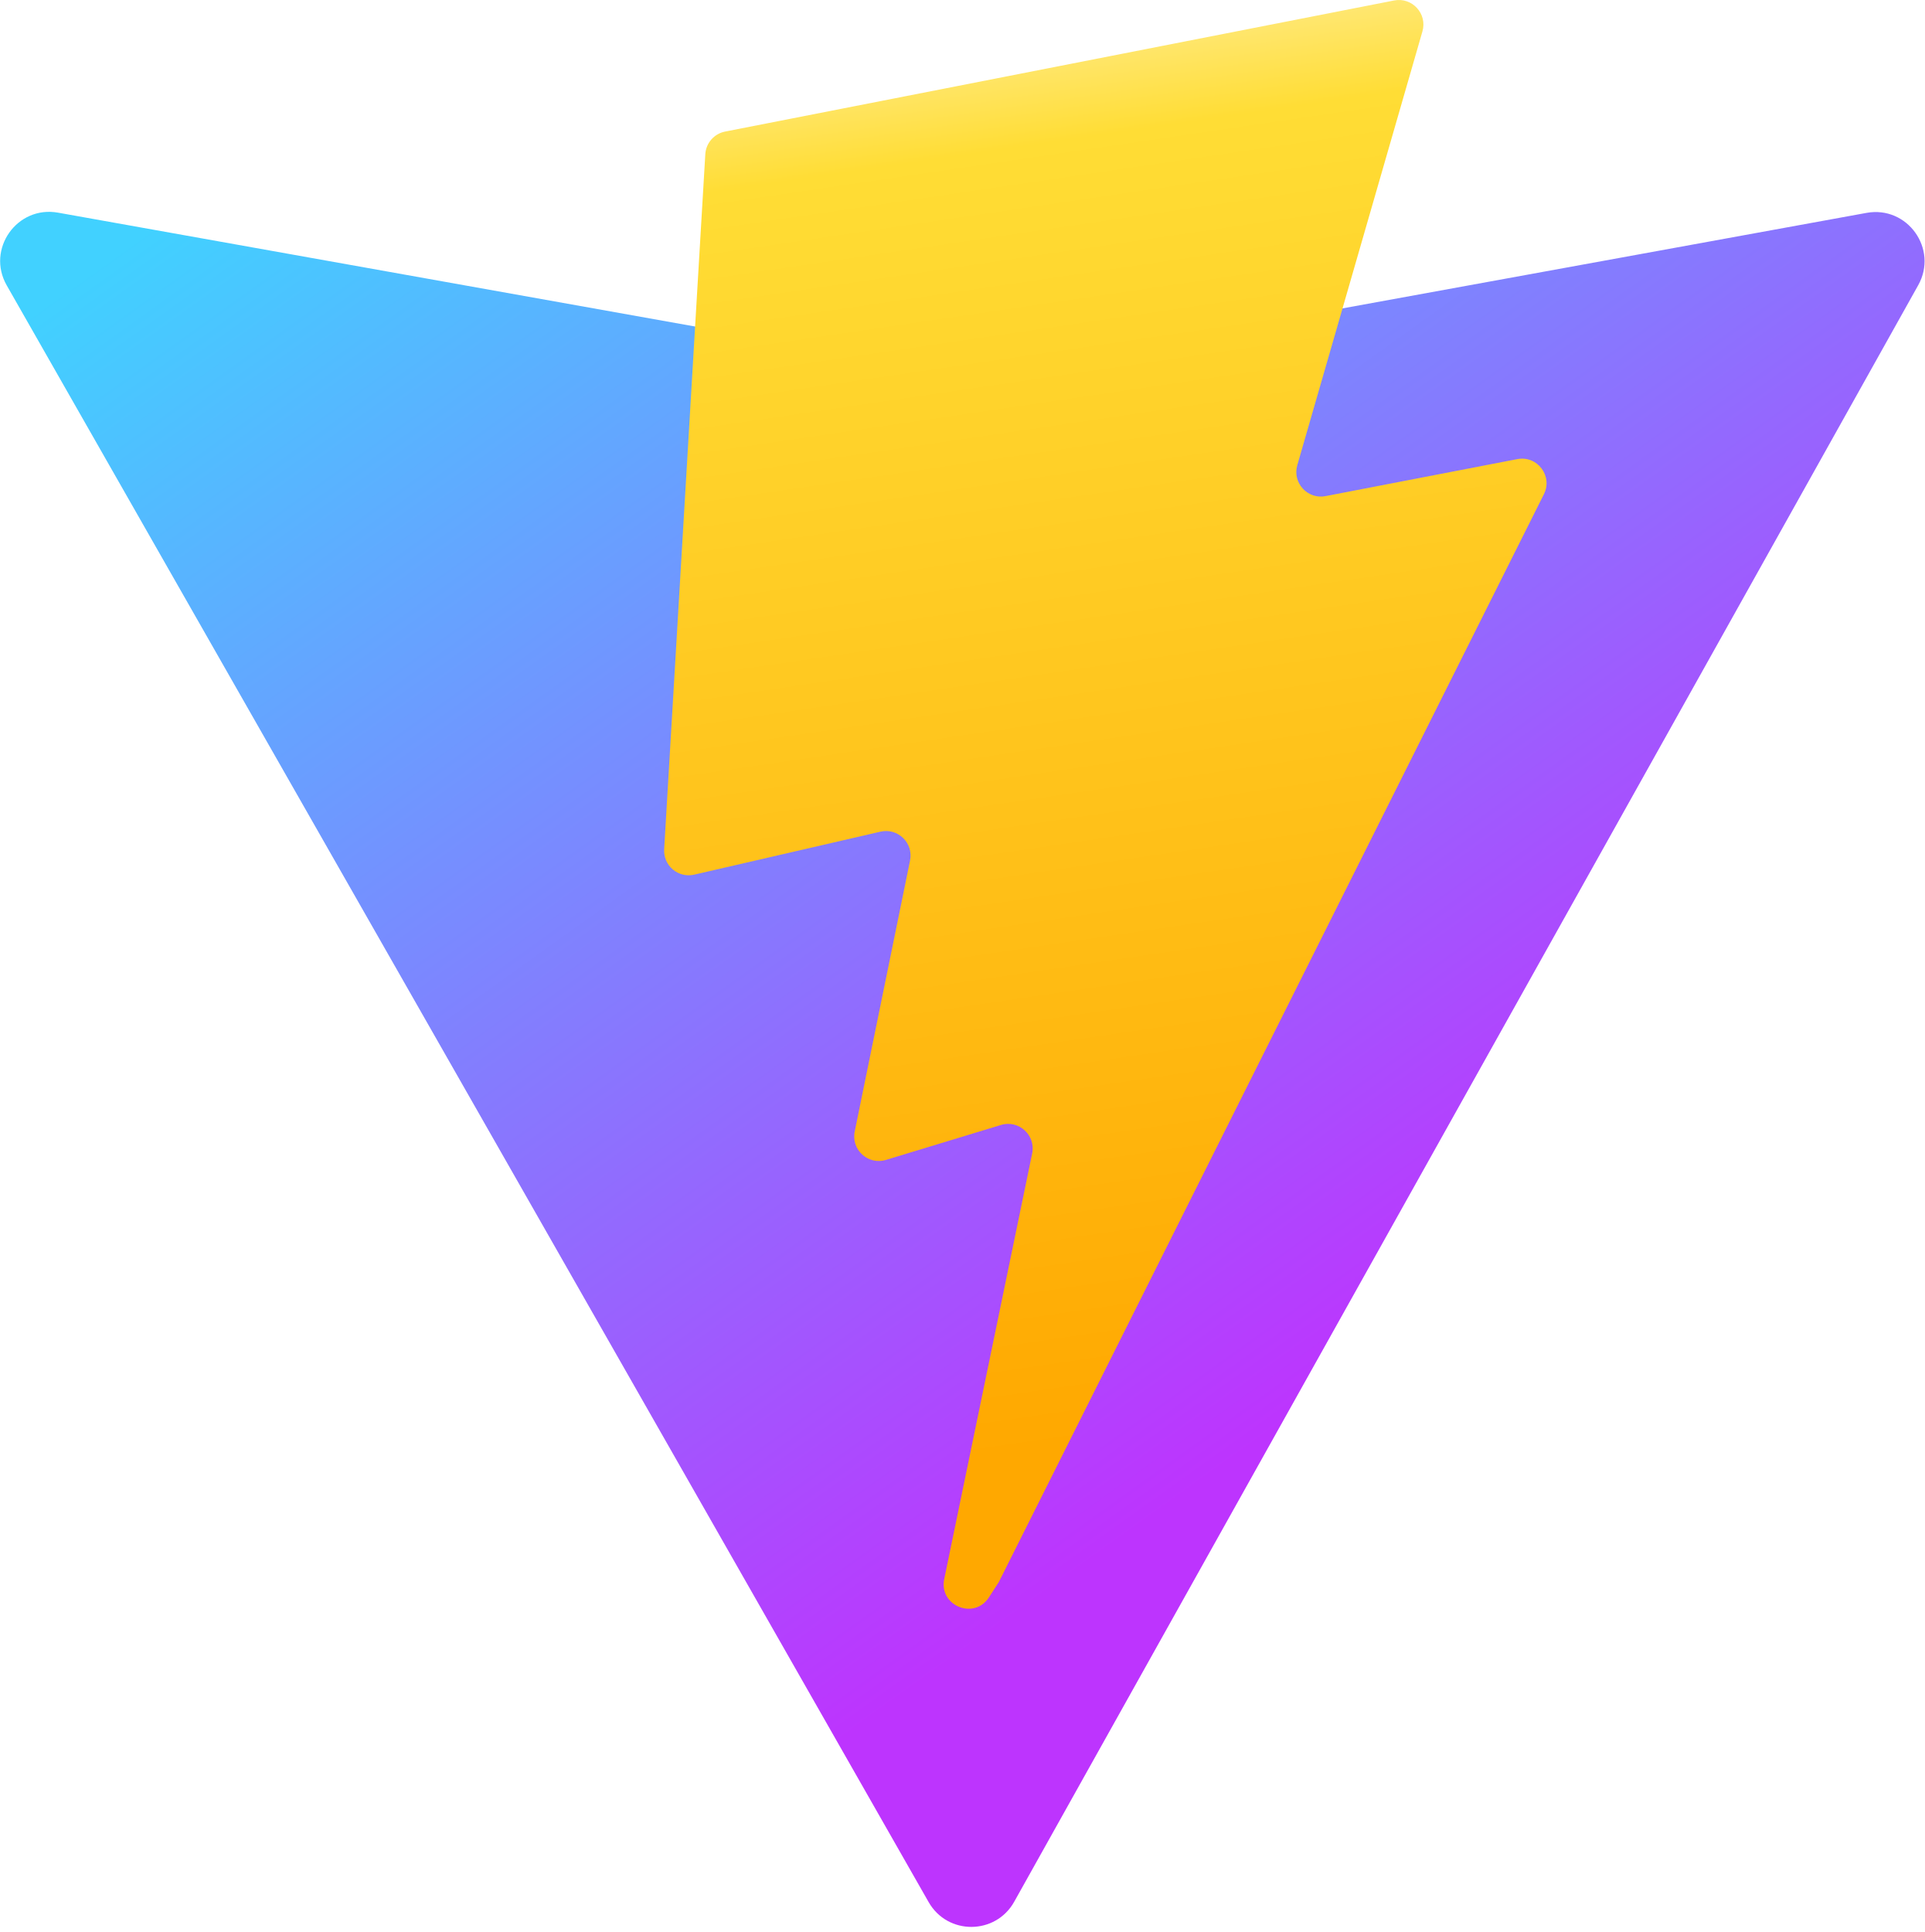
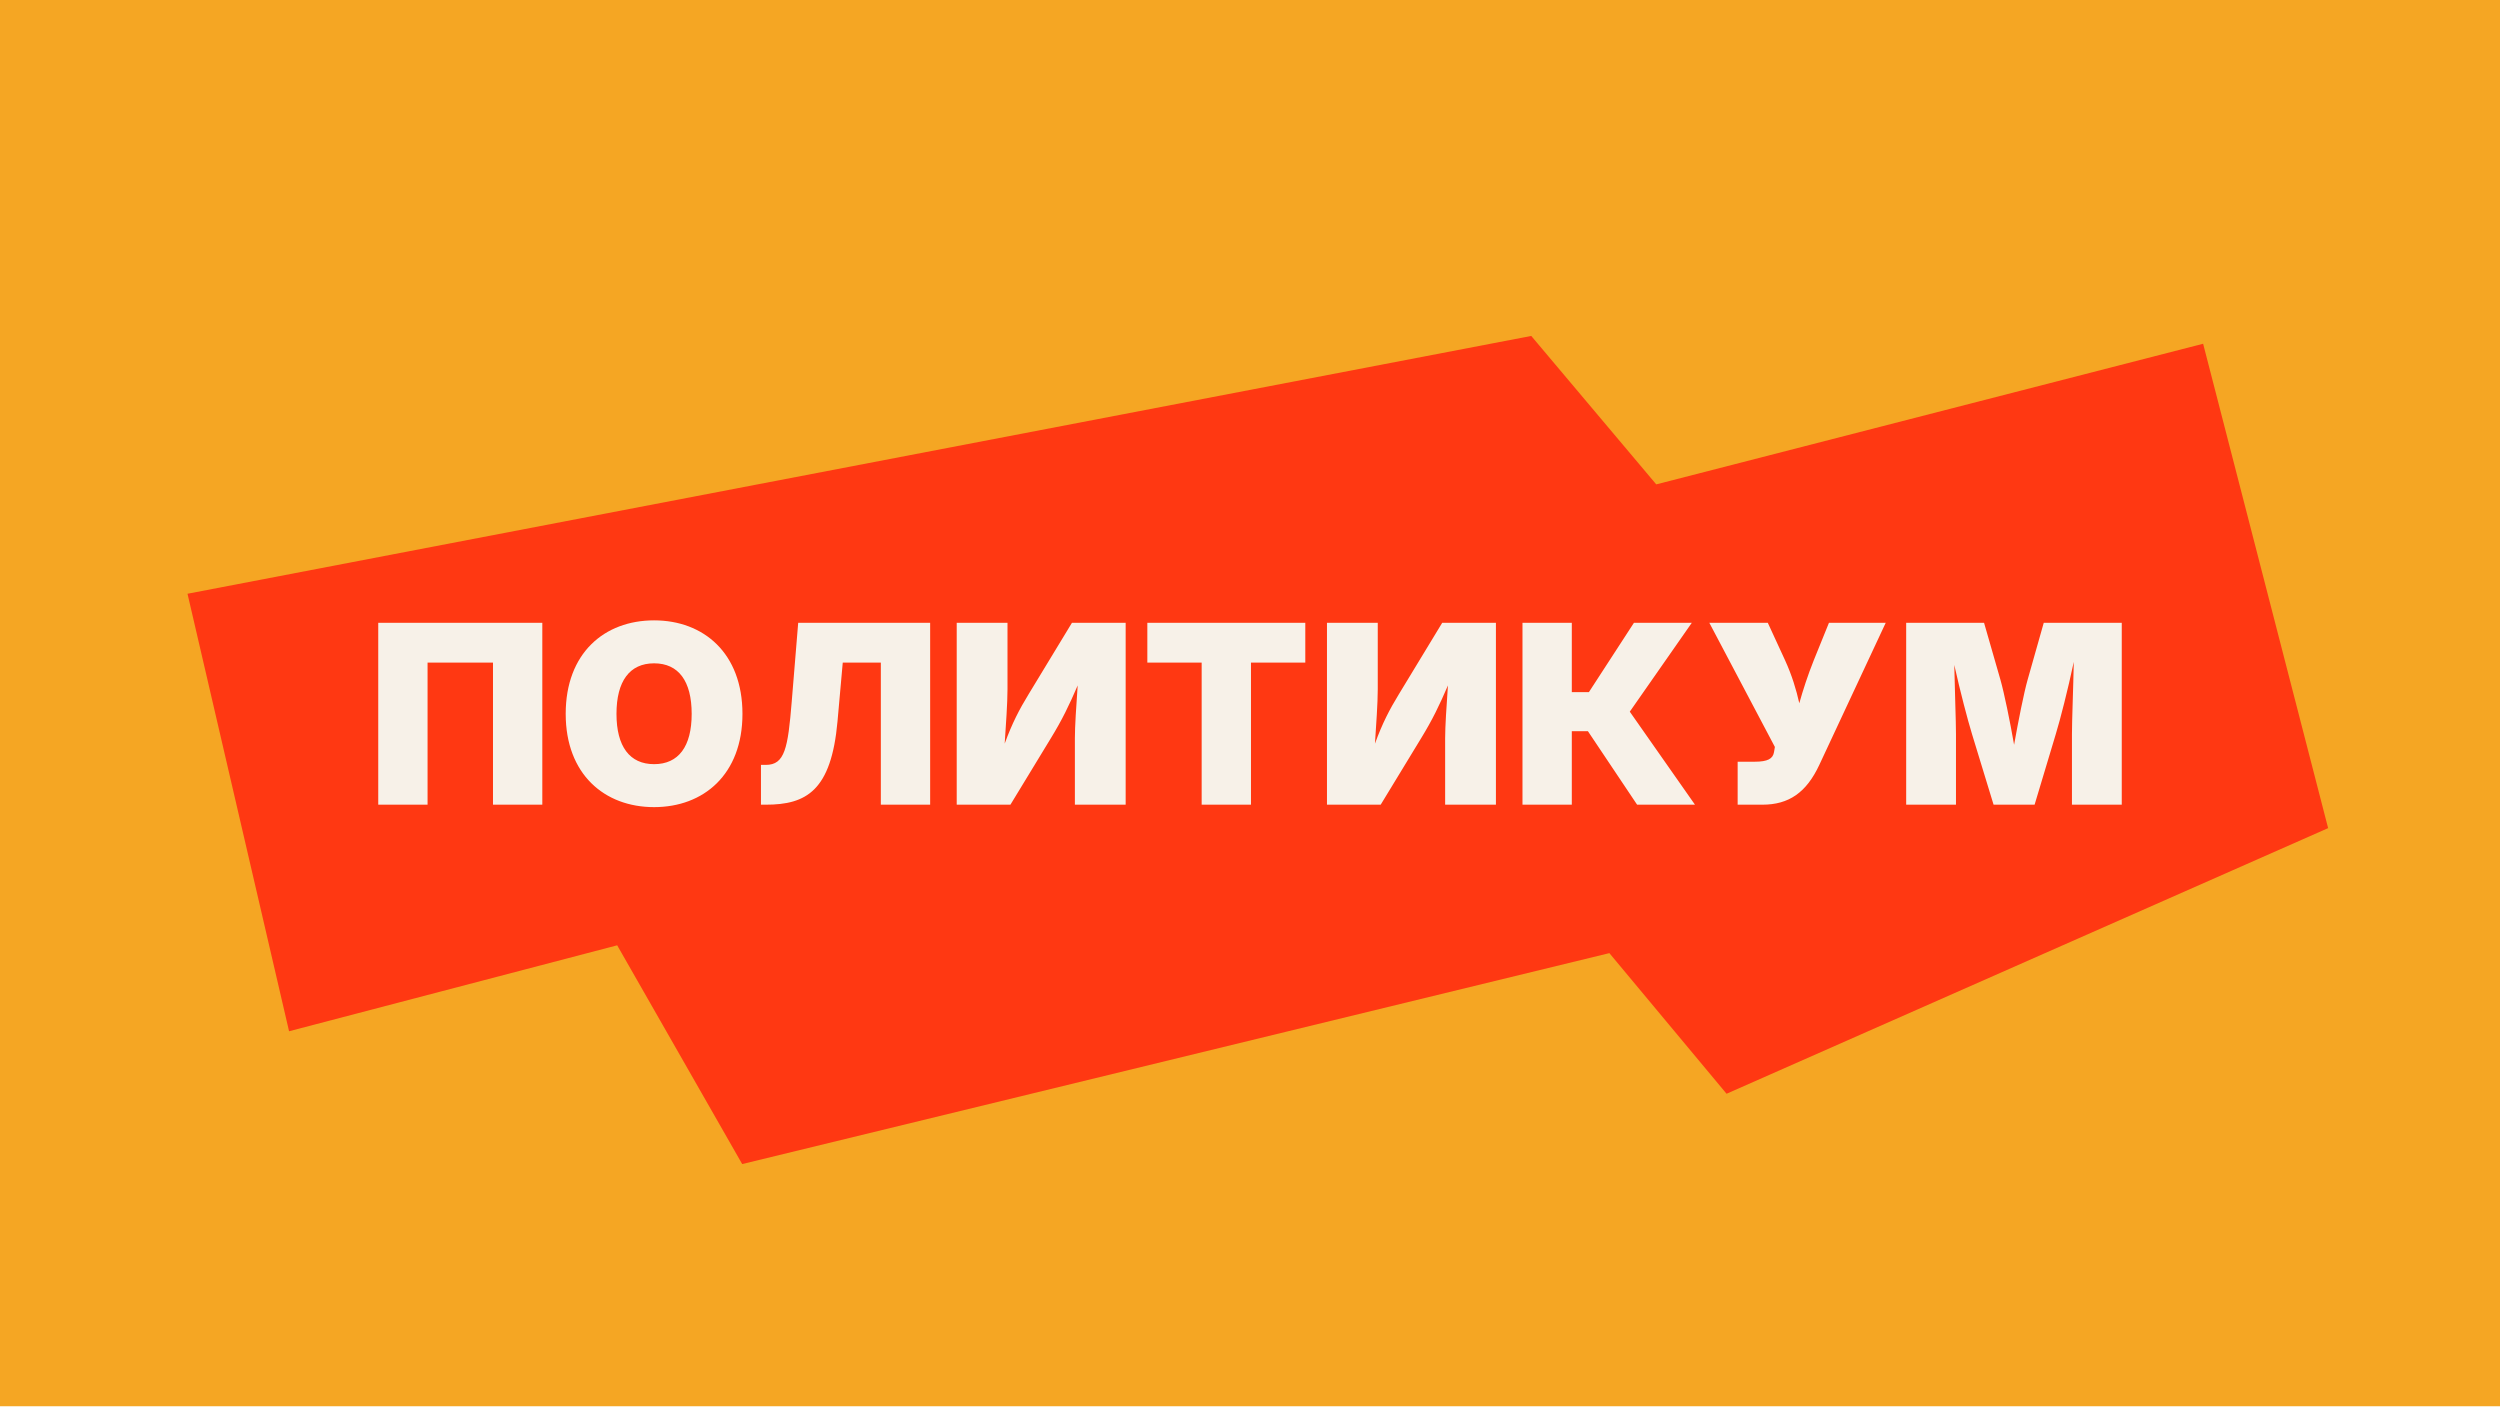
- <svg xmlns="http://www.w3.org/2000/svg" aria-hidden="true" role="img" class="iconify iconify--logos" width="31.88" height="32" preserveAspectRatio="xMidYMid meet" viewBox="0 0 256 257">
-   <defs>
-     <linearGradient id="IconifyId1813088fe1fbc01fb466" x1="-.828%" x2="57.636%" y1="7.652%" y2="78.411%">
-       <stop offset="0%" stop-color="#41D1FF" />
-       <stop offset="100%" stop-color="#BD34FE" />
-     </linearGradient>
-     <linearGradient id="IconifyId1813088fe1fbc01fb467" x1="43.376%" x2="50.316%" y1="2.242%" y2="89.03%">
-       <stop offset="0%" stop-color="#FFEA83" />
-       <stop offset="8.333%" stop-color="#FFDD35" />
-       <stop offset="100%" stop-color="#FFA800" />
-     </linearGradient>
-   </defs>
-   <path fill="url(#IconifyId1813088fe1fbc01fb466)" d="M255.153 37.938L134.897 252.976c-2.483 4.44-8.862 4.466-11.382.048L.875 37.958c-2.746-4.814 1.371-10.646 6.827-9.67l120.385 21.517a6.537 6.537 0 0 0 2.322-.004l117.867-21.483c5.438-.991 9.574 4.796 6.877 9.62Z" />
-   <path fill="url(#IconifyId1813088fe1fbc01fb467)" d="M185.432.063L96.44 17.501a3.268 3.268 0 0 0-2.634 3.014l-5.474 92.456a3.268 3.268 0 0 0 3.997 3.378l24.777-5.718c2.318-.535 4.413 1.507 3.936 3.838l-7.361 36.047c-.495 2.426 1.782 4.5 4.151 3.78l15.304-4.649c2.372-.72 4.652 1.36 4.15 3.788l-11.698 56.621c-.732 3.542 3.979 5.473 5.943 2.437l1.313-2.028l72.516-144.72c1.215-2.423-.88-5.186-3.54-4.672l-25.505 4.922c-2.396.462-4.435-1.77-3.759-4.114l16.646-57.705c.677-2.35-1.37-4.583-3.769-4.113Z" />
+ <svg xmlns="http://www.w3.org/2000/svg" width="1600" height="900" viewBox="0 0 1600 900">
+   <rect width="1600" height="900" fill="#f5a623" />
+   <polygon points="120,380 980,215 1060,310 1410,220 1490,530 1105,700 1030,610 475,745 395,605 185,660" fill="#ff3812" />
+   <text x="800" y="515" text-anchor="middle" font-family="Arial Black, Inter, Helvetica, Arial, sans-serif" font-size="160" font-weight="900" fill="#f7f1e8" letter-spacing="2">ПОЛИТИКУМ</text>
</svg>
